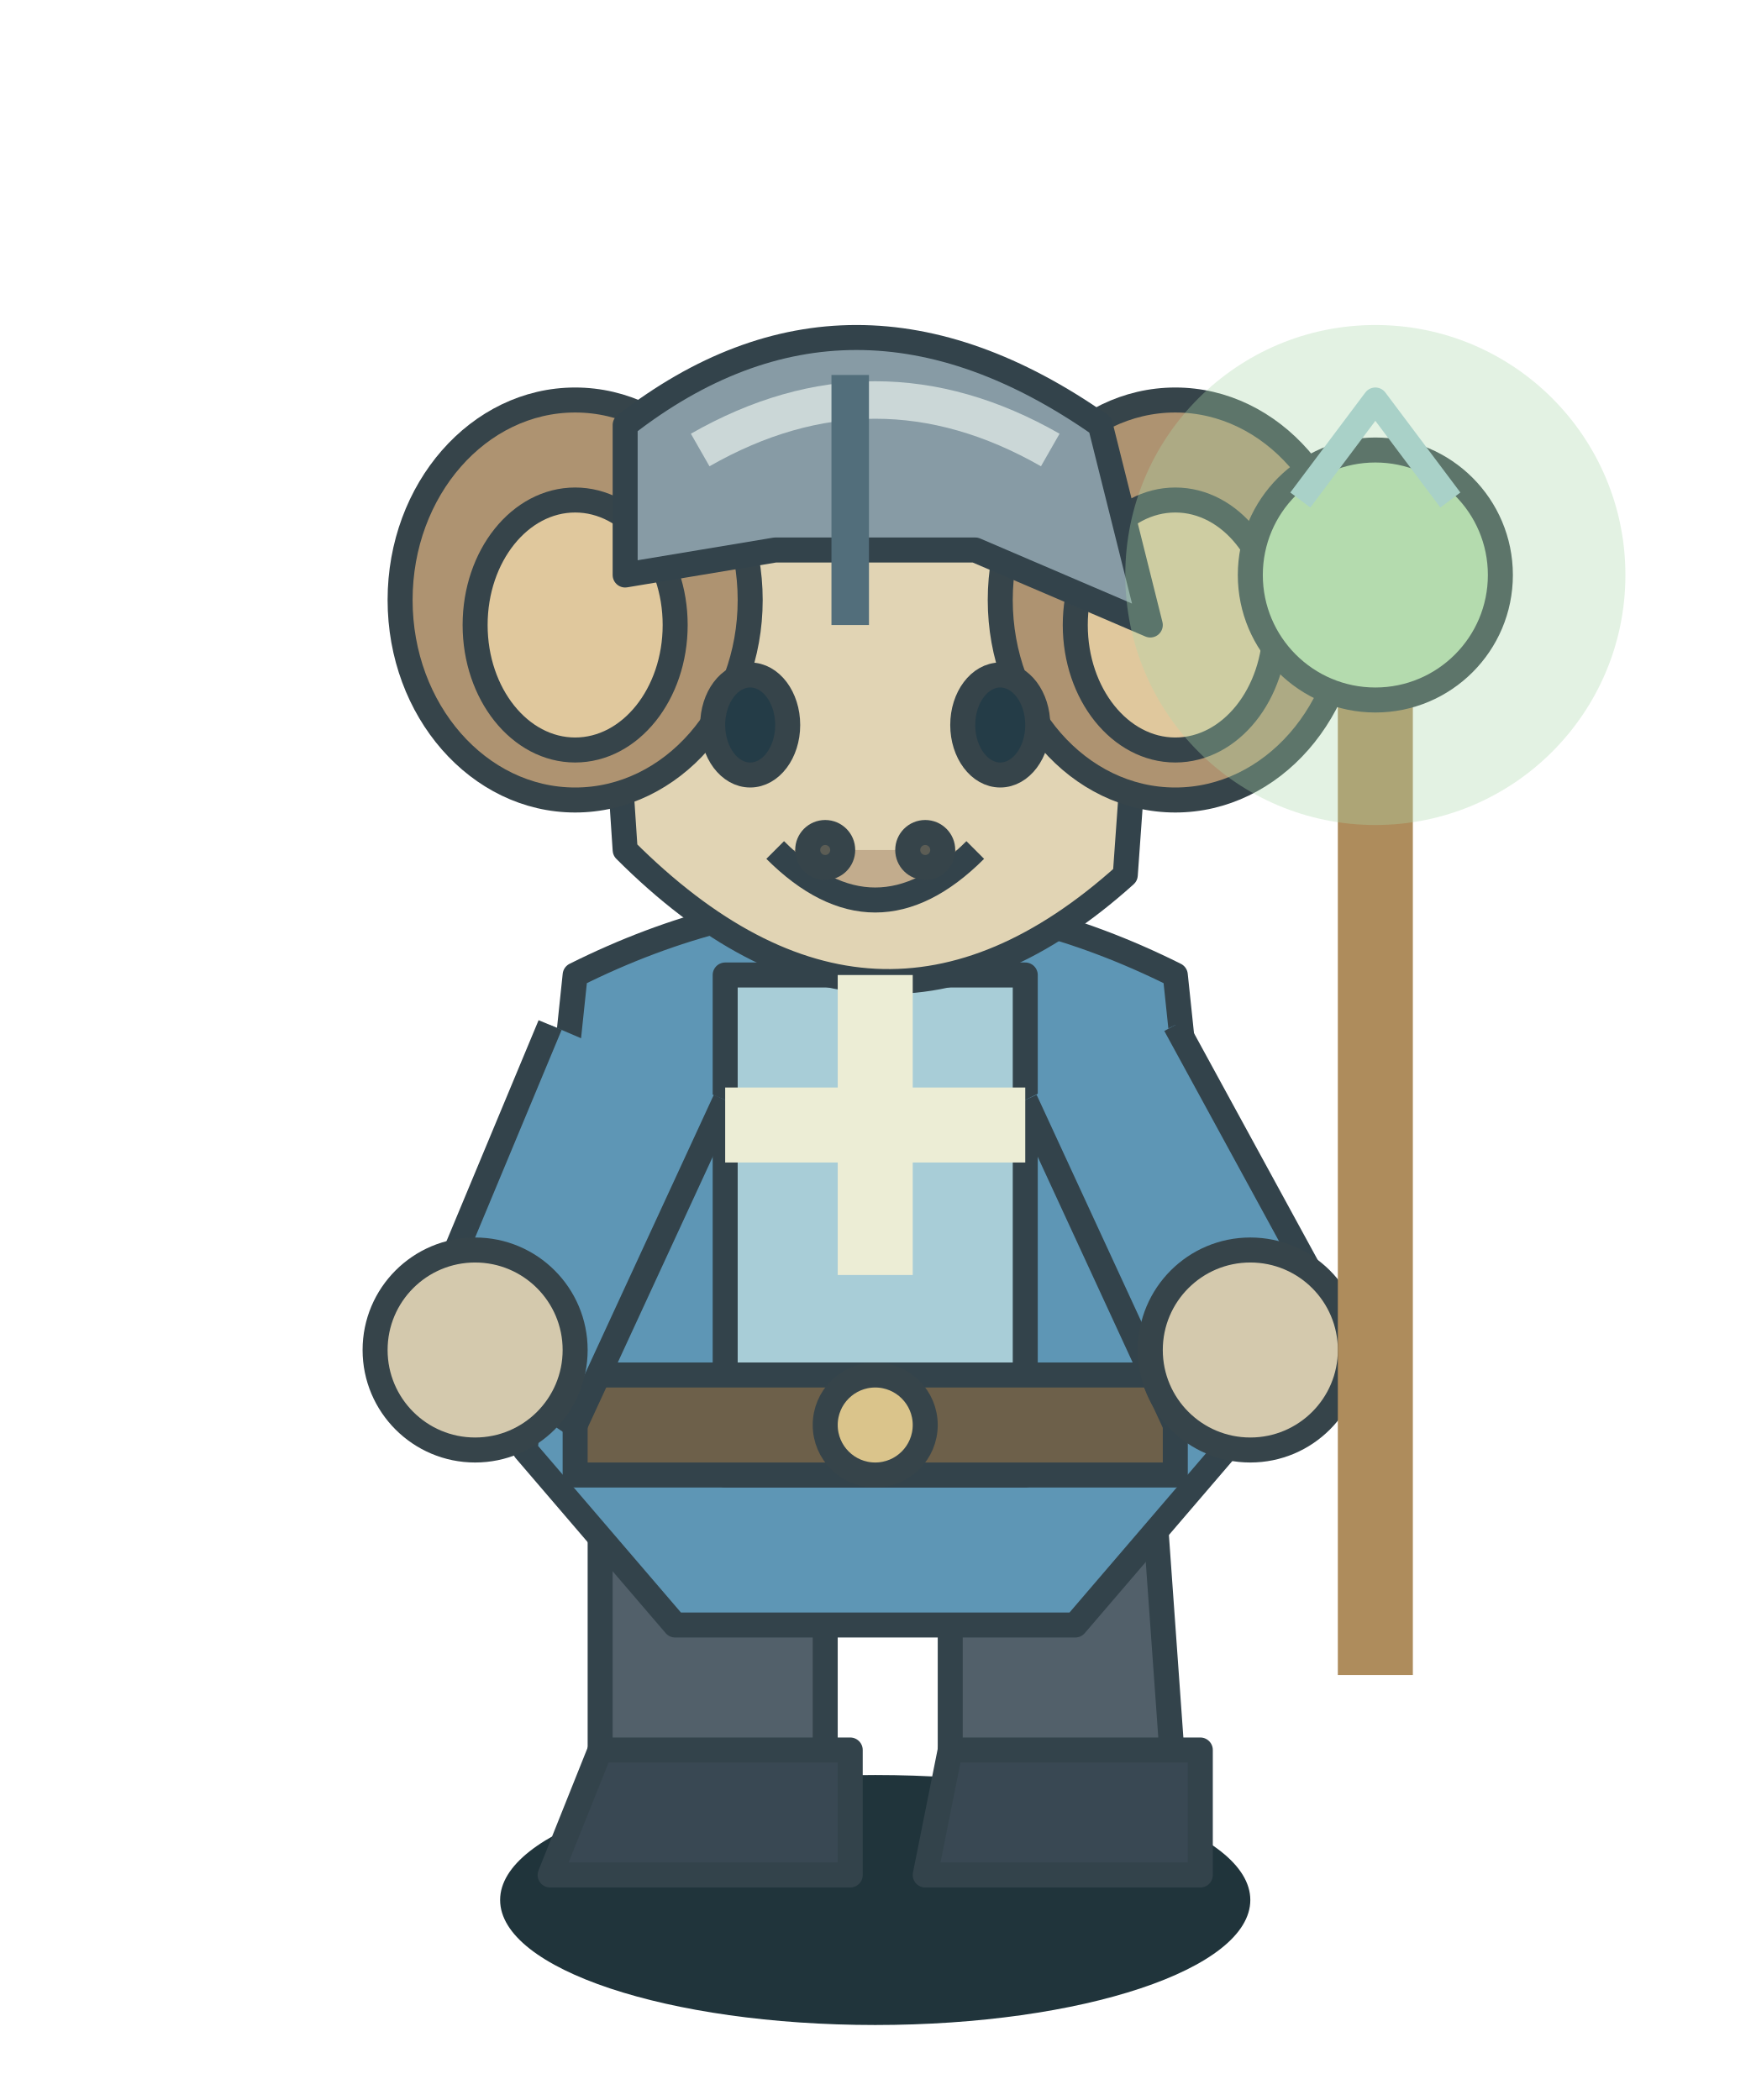
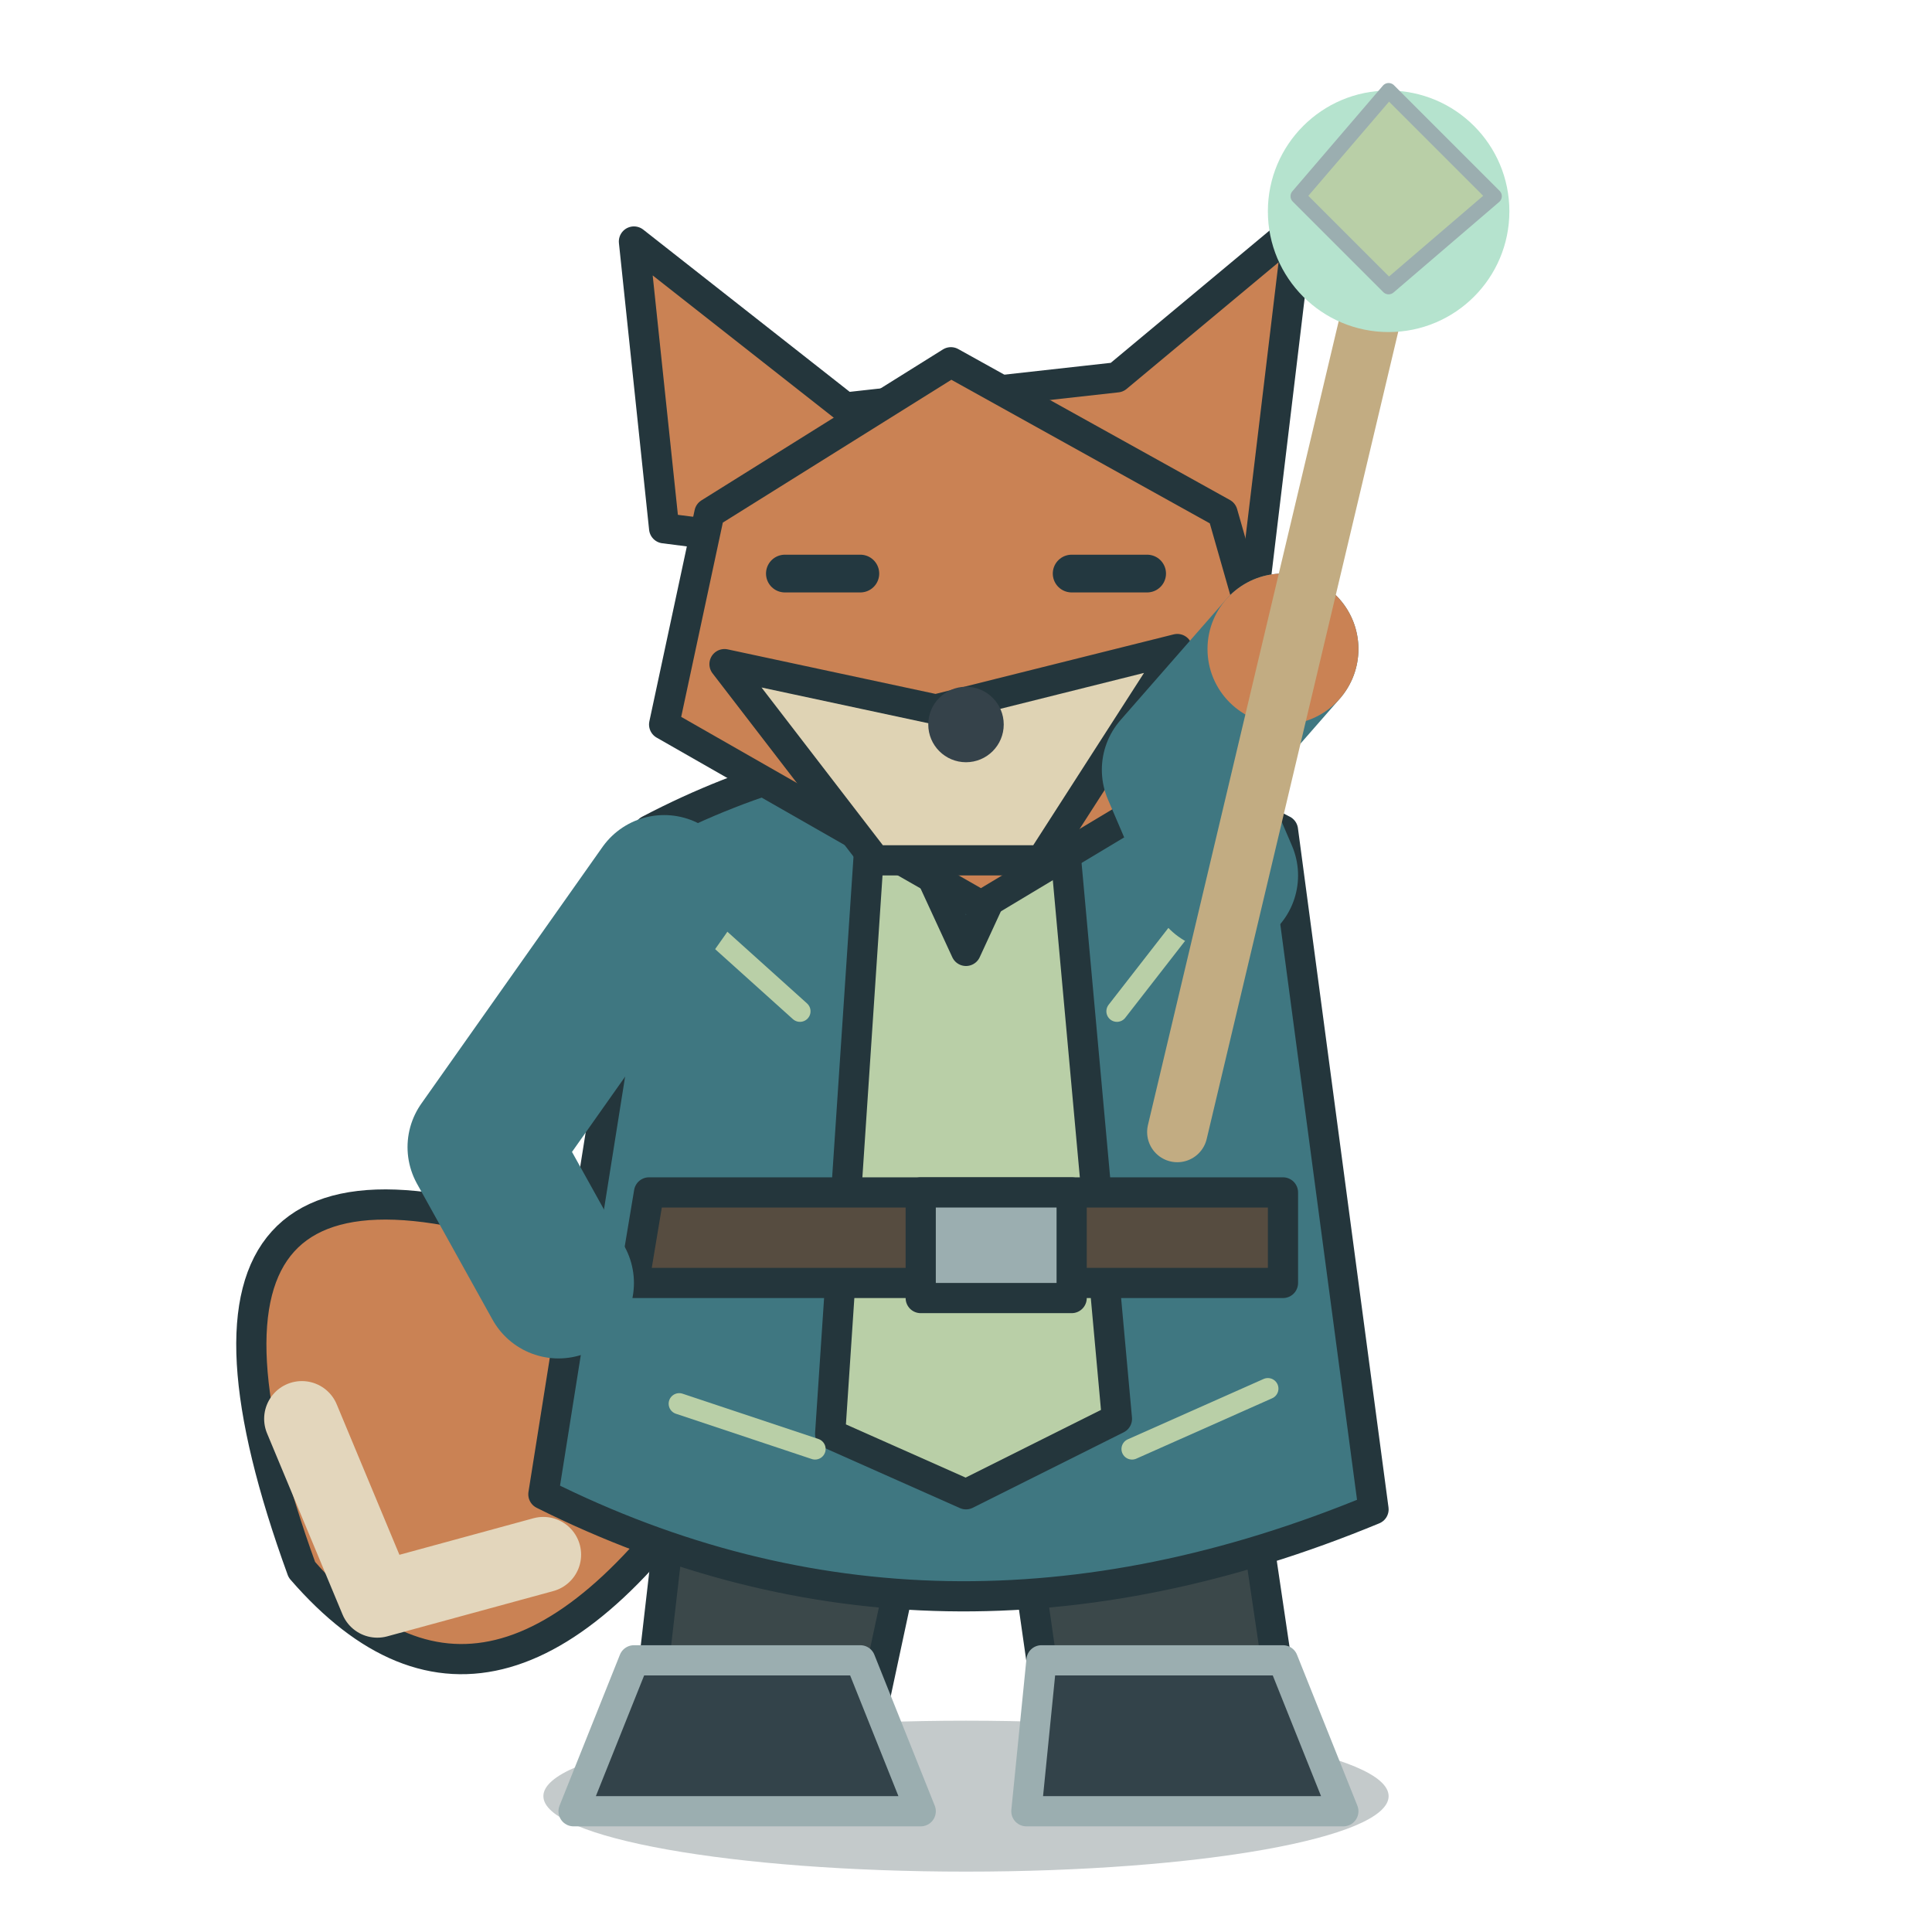
- <svg xmlns="http://www.w3.org/2000/svg" width="140" height="168" viewBox="0 0 70 84">
-   <ellipse cx="35" cy="76" rx="15" ry="5" fill="#20343b" stroke="none" />
-   <path d="M24 59L24 72H33L33 58Z" fill="#52606a" stroke="#33434b" stroke-width="1" stroke-linejoin="round" />
-   <path d="M38 59L38 72H47L46 58Z" fill="#52606a" stroke="#33434b" stroke-width="1" stroke-linejoin="round" />
-   <path d="M24 70H34V75H22Z" fill="#394853" stroke="#33434b" stroke-width="1" stroke-linejoin="round" />
-   <path d="M38 70H48V75H37Z" fill="#394853" stroke="#33434b" stroke-width="1" stroke-linejoin="round" />
-   <path d="M23 39Q35 33 47 39L49 58L43 65H27L21 58Z" fill="#5e96b5" stroke="#33434b" stroke-width="1" stroke-linejoin="round" />
-   <path d="M29 39H41V59H29Z" fill="#a8cdd7" stroke="#33434b" stroke-width="1" stroke-linejoin="round" />
-   <path d="M23 55H47V59H23Z" fill="#6d604a" stroke="#33434b" stroke-width="1" stroke-linejoin="round" />
-   <ellipse cx="35" cy="57" rx="2" ry="2" fill="#dac48b" stroke="#36444a" />
-   <path d="M22 41L17 53L23 57L29 44M47 41L53 52L47 57L41 44" fill="#5e96b5" stroke="#33434b" stroke-width="1" stroke-linejoin="round" />
-   <ellipse cx="19" cy="54" rx="4" ry="4" fill="#d4c9ad" stroke="#36444a" />
-   <ellipse cx="50" cy="54" rx="4" ry="4" fill="#d4c9ad" stroke="#36444a" />
-   <path d="M24 19Q34 10 46 21L45 35Q35 44 25 34Z" fill="#e1d4b4" stroke="#33434b" stroke-width="1" stroke-linejoin="round" />
-   <ellipse cx="23" cy="24" rx="7" ry="8" fill="#ae9371" stroke="#36444a" />
-   <ellipse cx="47" cy="24" rx="7" ry="8" fill="#ae9371" stroke="#36444a" />
-   <ellipse cx="23" cy="25" rx="4" ry="5" fill="#e0c89d" stroke="#36444a" />
-   <ellipse cx="47" cy="25" rx="4" ry="5" fill="#e0c89d" stroke="#36444a" />
-   <path d="M25 23V17Q34 10 44 17L46 25L39 22H31Z" fill="#879ba5" stroke="#33434b" stroke-width="1" stroke-linejoin="round" />
-   <path d="M28 18Q35 14 42 18" fill="none" stroke="#cbd7d7" stroke-width="1.5" stroke-linejoin="round" />
-   <path d="M34 15V25" fill="none" stroke="#526e7b" stroke-width="1.5" stroke-linejoin="round" />
-   <ellipse cx="30" cy="29" rx="1.5" ry="2" fill="#243c47" stroke="#36444a" />
-   <ellipse cx="40" cy="29" rx="1.5" ry="2" fill="#243c47" stroke="#36444a" />
-   <path d="M31 34Q35 38 39 34" fill="#c2ac8d" stroke="#33434b" stroke-width="1" stroke-linejoin="round" />
-   <ellipse cx="33" cy="34" rx="0.7" ry="0.7" fill="#5c5d55" stroke="#36444a" />
-   <ellipse cx="37" cy="34" rx="0.7" ry="0.7" fill="#5c5d55" stroke="#36444a" />
-   <path d="M55 67V24" fill="none" stroke="#ae8c5c" stroke-width="3" stroke-linejoin="round" />
-   <ellipse cx="55" cy="23" rx="5" ry="5" fill="#b8ddaf" stroke="#36444a" />
-   <path d="M52 20L55 16L58 20" fill="none" stroke="#a8cdd7" stroke-width="1" stroke-linejoin="round" />
-   <path d="M29 45H41M35 39V51" fill="none" stroke="#ecedd5" stroke-width="3" stroke-linejoin="round" />
-   <ellipse cx="55" cy="23" rx="10" ry="10" fill="#acd8ad55" stroke="none" />
+ <svg xmlns="http://www.w3.org/2000/svg" width="128" height="128" viewBox="0 0 128 128">
+   <g transform="translate(0 0)">
+     <ellipse cx="64" cy="119" rx="28" ry="5" fill="#152b31" opacity=".25" />
+     <path d="M39 83Q8 71 20 104Q33 119 48 96" fill="#ca8254" stroke="#24363c" stroke-width="2" stroke-linejoin="round" stroke-linecap="round" />
+     <path d="M20 94l5 12 11-3" fill="none" stroke="#e3d6bc" stroke-width="5" stroke-linejoin="round" stroke-linecap="round" />
+     <path d="M46 87L43 113L57 117L63 89M66 89L70 117L85 113L81 86" fill="#3b484a" stroke="#24363c" stroke-width="2" stroke-linejoin="round" stroke-linecap="round" />
+     <path d="M42 110h15l4 10H38Z M69 110h16l4 10H68Z" fill="#33434a" stroke="#9baeb0" stroke-width="2" stroke-linejoin="round" stroke-linecap="round" />
+     <path d="M43 55Q64 44 85 55L91 100Q62 112 36 99Z" fill="#3f7781" stroke="#24363c" stroke-width="2" stroke-linejoin="round" stroke-linecap="round" />
+     <path d="M58 50L64 63L70 50L74 94L64 99L55 95Z" fill="#b9cfa7" stroke="#24363c" stroke-width="2" stroke-linejoin="round" stroke-linecap="round" />
+     <path d="M43 79H85V85H42Z" fill="#564c40" stroke="#24363c" stroke-width="2" stroke-linejoin="round" stroke-linecap="round" />
+     <path d="M61 79H71V86H61Z" fill="#9baeb0" stroke="#24363c" stroke-width="2" stroke-linejoin="round" stroke-linecap="round" />
+     <path d="M43 58L53 67M81 58L74 67M45 93L54 96M75 96L84 92" fill="none" stroke="#b9cfa7" stroke-width="1.4" stroke-linejoin="round" stroke-linecap="round" />
+     <path d="M44 35L42 16L56 27L74 25L86 15L83 40Z" fill="#ca8254" stroke="#24363c" stroke-width="2" stroke-linejoin="round" stroke-linecap="round" />
+     <path d="M47 34L63 24L81 34L85 48L65 60L44 48Z" fill="#ca8254" stroke="#24363c" stroke-width="2" stroke-linejoin="round" stroke-linecap="round" />
+     <path d="M48 44L62 47L78 43L69 57L58 57Z" fill="#dfd3b4" stroke="#24363c" stroke-width="2" stroke-linejoin="round" stroke-linecap="round" />
+     <path d="M52 38h5M71 38h5" fill="none" stroke="#233840" stroke-width="2.5" stroke-linejoin="round" stroke-linecap="round" />
+     <circle cx="64" cy="48" r="2.5" fill="#35424a" />
+     <path d="M44 59L32 76L37 85M81 58L78 51L85 43" fill="none" stroke="#3f7781" stroke-width="10" stroke-linejoin="round" stroke-linecap="round" />
+     <circle cx="85" cy="43" r="5" fill="#ca8254" />
+     <path d="M78 75L92 16" fill="none" stroke="#c2ac82" stroke-width="4" stroke-linejoin="round" stroke-linecap="round" />
+     <circle cx="92" cy="14" r="8" fill="#b5e3ce" />
+     <path d="M86 13l6-7 7 7-7 6Z" fill="#b9cfa7" stroke="#9baeb0" stroke-width="1" stroke-linejoin="round" stroke-linecap="round" />
+   </g>
</svg>
